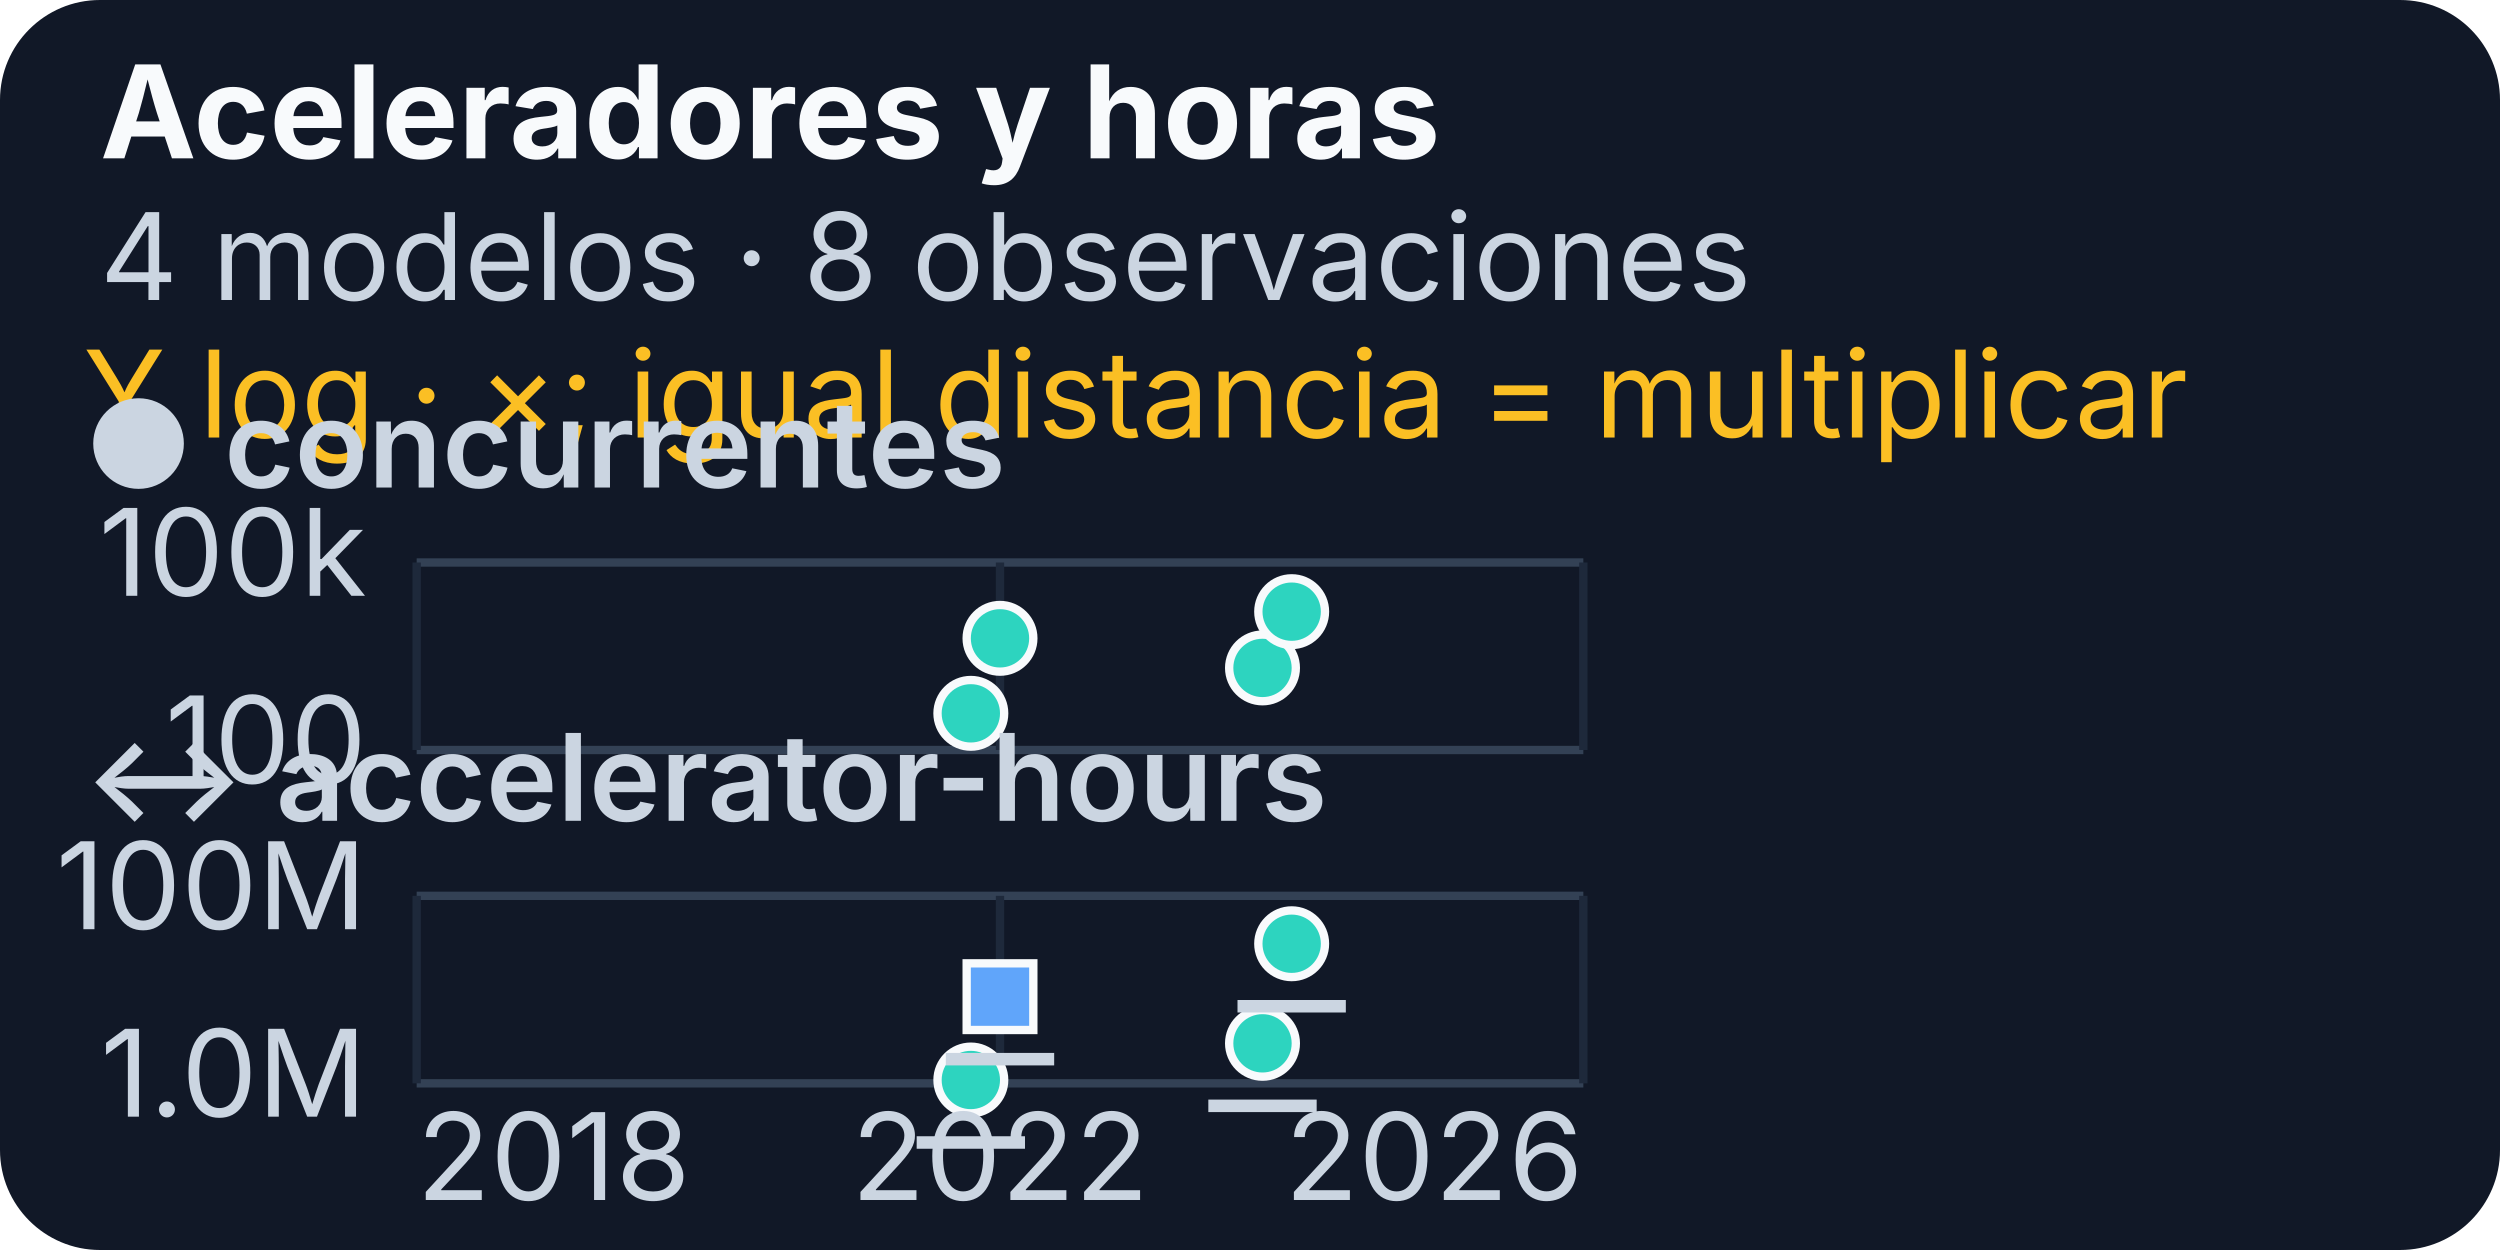
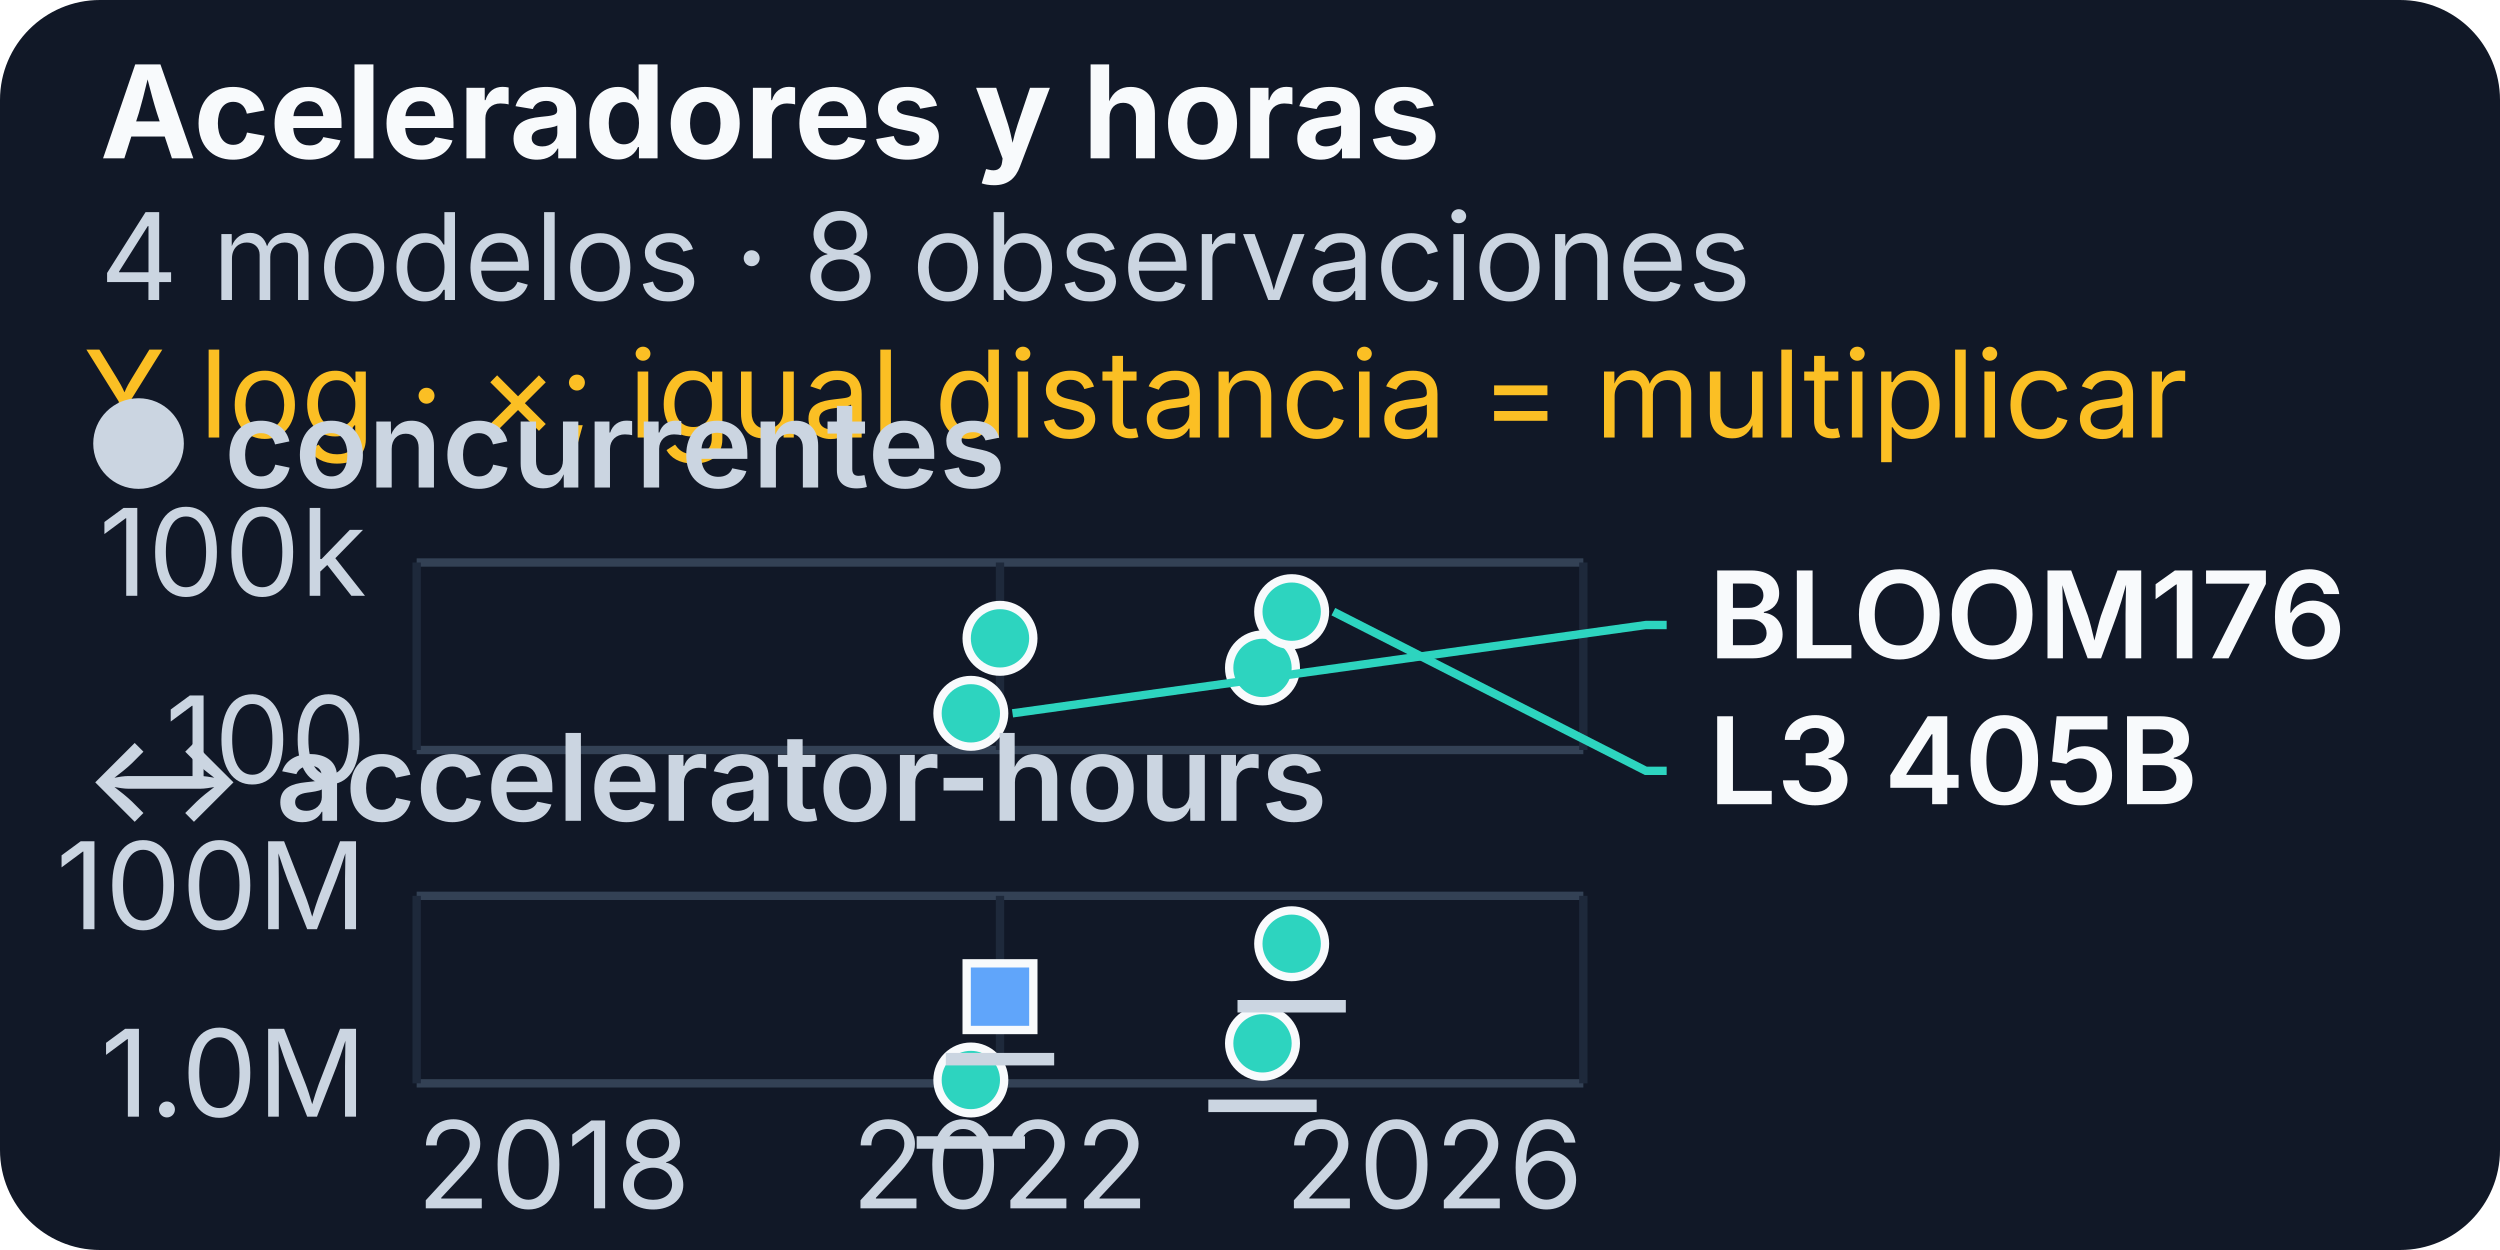
<svg xmlns="http://www.w3.org/2000/svg" viewBox="0 0 600 300" role="img" aria-labelledby="title desc" style="max-width:100%;height:auto">
  <rect width="600" height="300" rx="24" fill="#111827" />
  <text x="24" y="38" font-size="31" font-family="system-ui, -apple-system, sans-serif" fill="#f8fafc" text-anchor="start" font-weight="700">Aceleradores y horas</text>
  <text x="24" y="72" font-size="29" font-family="system-ui, -apple-system, sans-serif" fill="#cbd5e1" text-anchor="start" font-weight="400">4 modelos · 8 observaciones</text>
  <text x="20" y="105" font-size="29" font-family="system-ui, -apple-system, sans-serif" fill="#fbbf24" text-anchor="start" font-weight="400" data-axis-label="true">Y log · ×; igual distancia = multiplicar</text>
  <g data-series-panel="concurrent accelerators">
    <line x1="100" x2="380" y1="180.0" y2="180.0" stroke="#334155" stroke-width="2" />
    <line x1="100" x2="380" y1="135.0" y2="135.0" stroke="#334155" stroke-width="2" />
    <line x1="100.0" x2="100.0" y1="135" y2="180" stroke="#1e293b" stroke-width="2" />
    <line x1="240.0" x2="240.0" y1="135" y2="180" stroke="#1e293b" stroke-width="2" />
    <line x1="380.0" x2="380.0" y1="135" y2="180" stroke="#1e293b" stroke-width="2" />
    <g data-quantitative="true" data-model-id="DM_BLOOM_176B" data-status="FACT" data-source-ids="S_BIGSCIENCE_BLOOM_PAPER" data-value="384" data-unit="A100_80GB_GPU" data-claim-scope="native_accelerator_units_kept_separate" data-marker="circle" data-series="concurrent accelerators" data-series-marker="single" aria-label="DM_BLOOM_176B: 384 A100_80GB_GPU, FACT">
      <circle fill="#2dd4bf" stroke="#f8fafc" stroke-width="2" cx="233.0" cy="171.2" r="8" />
    </g>
    <g data-quantitative="true" data-model-id="DM_PALM_540B" data-status="FACT" data-source-ids="S_GOOGLE_PALM_PAPER" data-value="6144" data-unit="TPU_v4_chip_peak" data-claim-scope="native_accelerator_units_kept_separate" data-marker="circle" data-series="concurrent accelerators" data-series-marker="single" aria-label="DM_PALM_540B: 6144 TPU_v4_chip_peak, FACT">
      <circle fill="#2dd4bf" stroke="#f8fafc" stroke-width="2" cx="240.0" cy="153.2" r="8" />
    </g>
    <g data-quantitative="true" data-model-id="DM_DEEPSEEK_V3" data-status="FACT" data-source-ids="S_DEEPSEEK_V3_PAPER" data-value="2048" data-unit="H800_GPU" data-claim-scope="native_accelerator_units_kept_separate" data-marker="circle" data-series="concurrent accelerators" data-series-marker="single" aria-label="DM_DEEPSEEK_V3: 2048 H800_GPU, FACT">
      <circle fill="#2dd4bf" stroke="#f8fafc" stroke-width="2" cx="303.0" cy="160.3" r="8" />
    </g>
    <g data-quantitative="true" data-model-id="DM_LLAMA31_405B" data-status="FACT" data-source-ids="S_META_LLAMA31_PAPER" data-value="16384" data-unit="H100_80GB_GPU_peak" data-claim-scope="native_accelerator_units_kept_separate" data-marker="circle" data-series="concurrent accelerators" data-series-marker="single" aria-label="DM_LLAMA31_405B: 16384 H100_80GB_GPU_peak, FACT">
      <circle fill="#2dd4bf" stroke="#f8fafc" stroke-width="2" cx="310.0" cy="146.8" r="8" />
    </g>
  </g>
  <text x="20" y="117" font-size="29" font-family="system-ui, -apple-system, sans-serif" fill="#cbd5e1" text-anchor="start" font-weight="600" data-legend="true" data-series="concurrent accelerators">● concurrentes</text>
  <text x="88" y="188.0" font-size="29" font-family="system-ui, -apple-system, sans-serif" fill="#cbd5e1" text-anchor="end" font-weight="400" data-axis-label="true">100</text>
  <text x="88" y="143.0" font-size="29" font-family="system-ui, -apple-system, sans-serif" fill="#cbd5e1" text-anchor="end" font-weight="400" data-axis-label="true">100k</text>
  <g data-series-panel="accelerator-hours">
    <line x1="100" x2="380" y1="260.0" y2="260.0" stroke="#334155" stroke-width="2" />
    <line x1="100" x2="380" y1="215.0" y2="215.0" stroke="#334155" stroke-width="2" />
    <line x1="100.0" x2="100.0" y1="215" y2="260" stroke="#1e293b" stroke-width="2" />
    <line x1="240.0" x2="240.0" y1="215" y2="260" stroke="#1e293b" stroke-width="2" />
    <line x1="380.0" x2="380.0" y1="215" y2="260" stroke="#1e293b" stroke-width="2" />
    <g data-quantitative="true" data-model-id="DM_BLOOM_176B" data-status="FACT" data-source-ids="S_BIGSCIENCE_BLOOM_CARBON" data-value="1082990" data-unit="A100_GPU_hour" data-claim-scope="native_accelerator_units_kept_separate" data-marker="circle" data-series="accelerator-hours" data-series-marker="underline" aria-label="DM_BLOOM_176B: 1082990 A100_GPU_hour, FACT">
      <circle fill="#2dd4bf" stroke="#f8fafc" stroke-width="2" cx="233.0" cy="259.2" r="8" />
      <line data-series-hour-mark="true" x1="220.0" x2="246.0" y1="274.2" y2="274.2" stroke="#cbd5e1" stroke-width="3" />
    </g>
    <g data-quantitative="true" data-model-id="DM_PALM_540B" data-status="DERIVED" data-source-ids="S_GOOGLE_PALM_PAPER" data-value="8404992" data-unit="TPU_v4_chip_hour" data-claim-scope="native_accelerator_units_kept_separate" data-marker="square" data-series="accelerator-hours" data-series-marker="underline" aria-label="DM_PALM_540B: 8404992 TPU_v4_chip_hour, DERIVED">
      <rect fill="#60a5fa" stroke="#f8fafc" stroke-width="2" x="232.0" y="231.2" width="16" height="16" />
      <line data-series-hour-mark="true" x1="227.0" x2="253.0" y1="254.2" y2="254.2" stroke="#cbd5e1" stroke-width="3" />
    </g>
    <g data-quantitative="true" data-model-id="DM_DEEPSEEK_V3" data-status="FACT" data-source-ids="S_DEEPSEEK_V3_PAPER" data-value="2664000" data-unit="H800_GPU_hour" data-claim-scope="native_accelerator_units_kept_separate" data-marker="circle" data-series="accelerator-hours" data-series-marker="underline" aria-label="DM_DEEPSEEK_V3: 2664000 H800_GPU_hour, FACT">
      <circle fill="#2dd4bf" stroke="#f8fafc" stroke-width="2" cx="303.0" cy="250.4" r="8" />
      <line data-series-hour-mark="true" x1="290.0" x2="316.0" y1="265.4" y2="265.4" stroke="#cbd5e1" stroke-width="3" />
    </g>
    <g data-quantitative="true" data-model-id="DM_LLAMA31_405B" data-status="FACT" data-source-ids="S_META_LLAMA31_CARD" data-value="30840000" data-unit="H100_80GB_GPU_hour" data-claim-scope="native_accelerator_units_kept_separate" data-marker="circle" data-series="accelerator-hours" data-series-marker="underline" aria-label="DM_LLAMA31_405B: 30840000 H100_80GB_GPU_hour, FACT">
      <circle fill="#2dd4bf" stroke="#f8fafc" stroke-width="2" cx="310.0" cy="226.5" r="8" />
      <line data-series-hour-mark="true" x1="297.0" x2="323.0" y1="241.5" y2="241.5" stroke="#cbd5e1" stroke-width="3" />
    </g>
  </g>
  <text x="20" y="197" font-size="29" font-family="system-ui, -apple-system, sans-serif" fill="#cbd5e1" text-anchor="start" font-weight="600" data-legend="true" data-series="accelerator-hours">↔ accelerator-hours</text>
  <text x="88" y="268.0" font-size="29" font-family="system-ui, -apple-system, sans-serif" fill="#cbd5e1" text-anchor="end" font-weight="400" data-axis-label="true">1.0M</text>
  <text x="88" y="223.0" font-size="29" font-family="system-ui, -apple-system, sans-serif" fill="#cbd5e1" text-anchor="end" font-weight="400" data-axis-label="true">100M</text>
-   <text x="100.0" y="288" font-size="29" font-family="system-ui, -apple-system, sans-serif" fill="#cbd5e1" text-anchor="start" font-weight="400" data-axis-label="true">2018</text>
-   <text x="240.0" y="288" font-size="29" font-family="system-ui, -apple-system, sans-serif" fill="#cbd5e1" text-anchor="middle" font-weight="400" data-axis-label="true">2022</text>
-   <text x="380.0" y="288" font-size="29" font-family="system-ui, -apple-system, sans-serif" fill="#cbd5e1" text-anchor="end" font-weight="400" data-axis-label="true">2026</text>
+   <text x="100.0" y="290" font-size="29" font-family="system-ui, -apple-system, sans-serif" fill="#cbd5e1" text-anchor="start" font-weight="400" data-axis-label="true">2018</text>
+   <text x="240.0" y="290" font-size="29" font-family="system-ui, -apple-system, sans-serif" fill="#cbd5e1" text-anchor="middle" font-weight="400" data-axis-label="true">2022</text>
+   <text x="380.0" y="290" font-size="29" font-family="system-ui, -apple-system, sans-serif" fill="#cbd5e1" text-anchor="end" font-weight="400" data-axis-label="true">2026</text>
+   <path d="M243.0,171.2 L395,150 L400,150" fill="none" stroke="#2dd4bf" stroke-width="2" data-leader="true" data-model-id="DM_BLOOM_176B" />
+   <text x="410" y="158" font-size="29" font-family="system-ui, -apple-system, sans-serif" fill="#f8fafc" text-anchor="start" font-weight="600" data-direct-label="true" data-model-id="DM_BLOOM_176B">BLOOM176</text>
+   <path d="M320.0,146.8 L395,185 L400,185" fill="none" stroke="#2dd4bf" stroke-width="2" data-leader="true" data-model-id="DM_LLAMA31_405B" />
+   <text x="410" y="193" font-size="29" font-family="system-ui, -apple-system, sans-serif" fill="#f8fafc" text-anchor="start" font-weight="600" data-direct-label="true" data-model-id="DM_LLAMA31_405B">L3 405B</text>
</svg>
